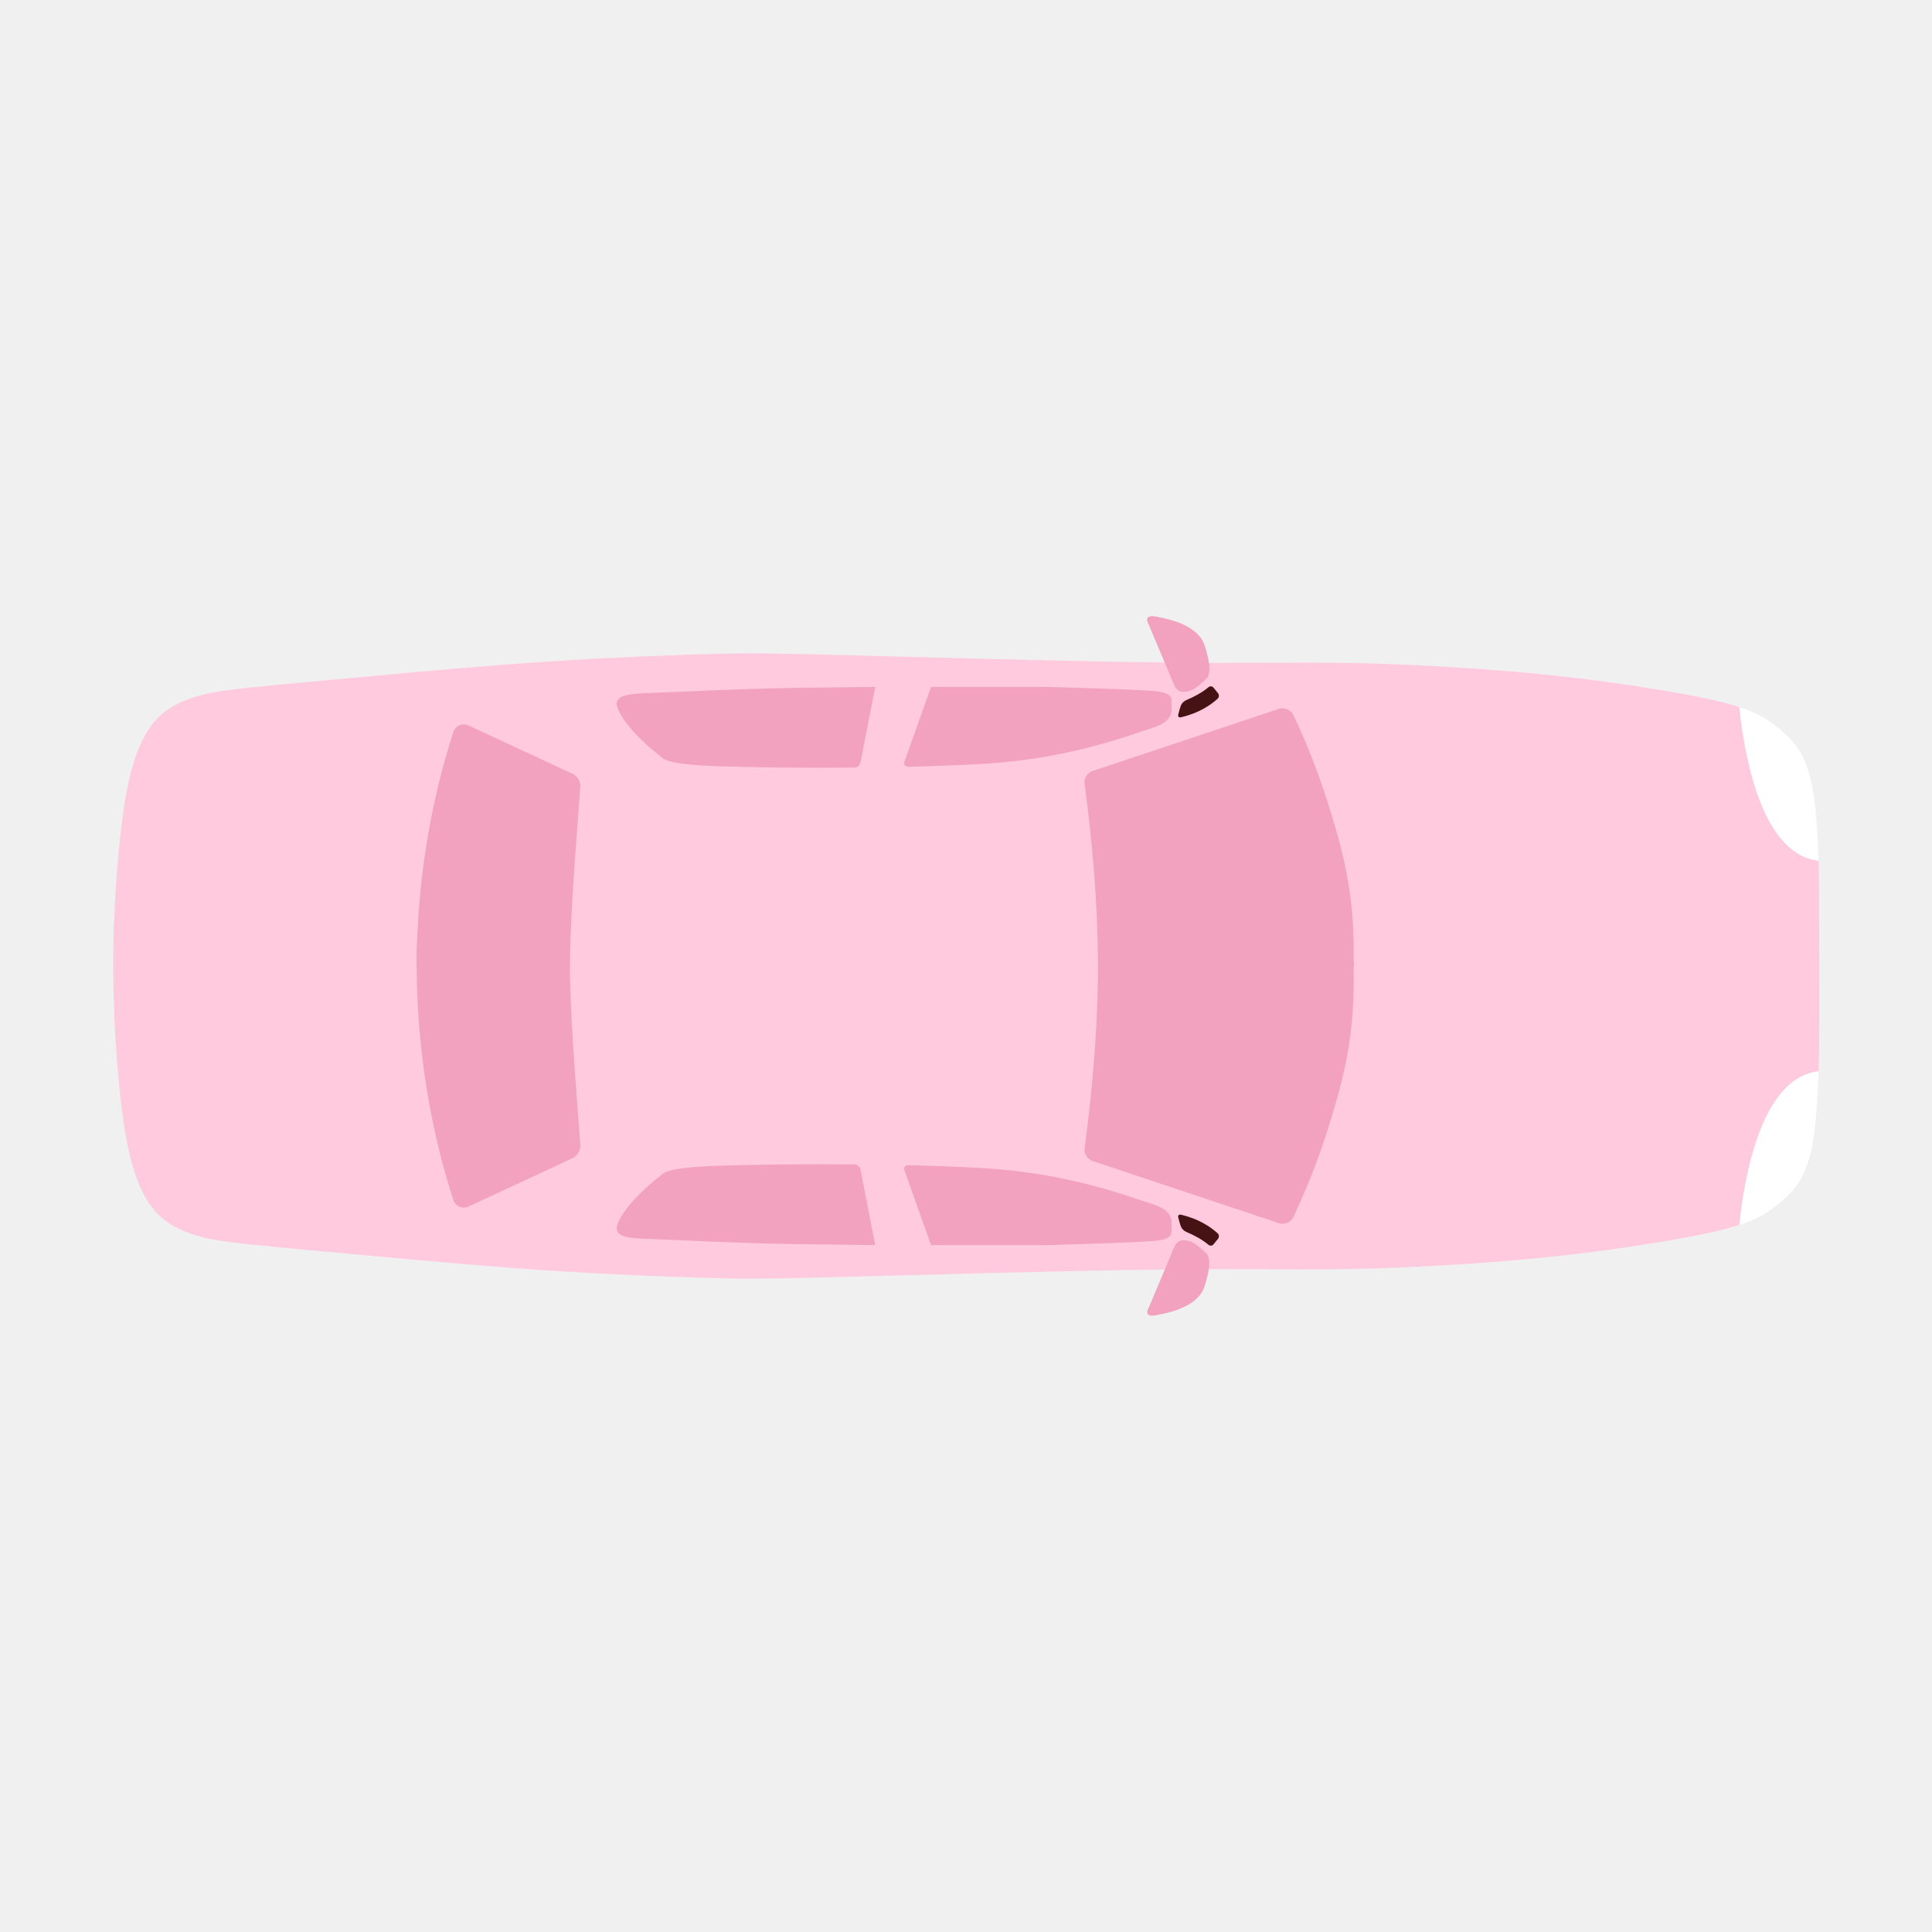
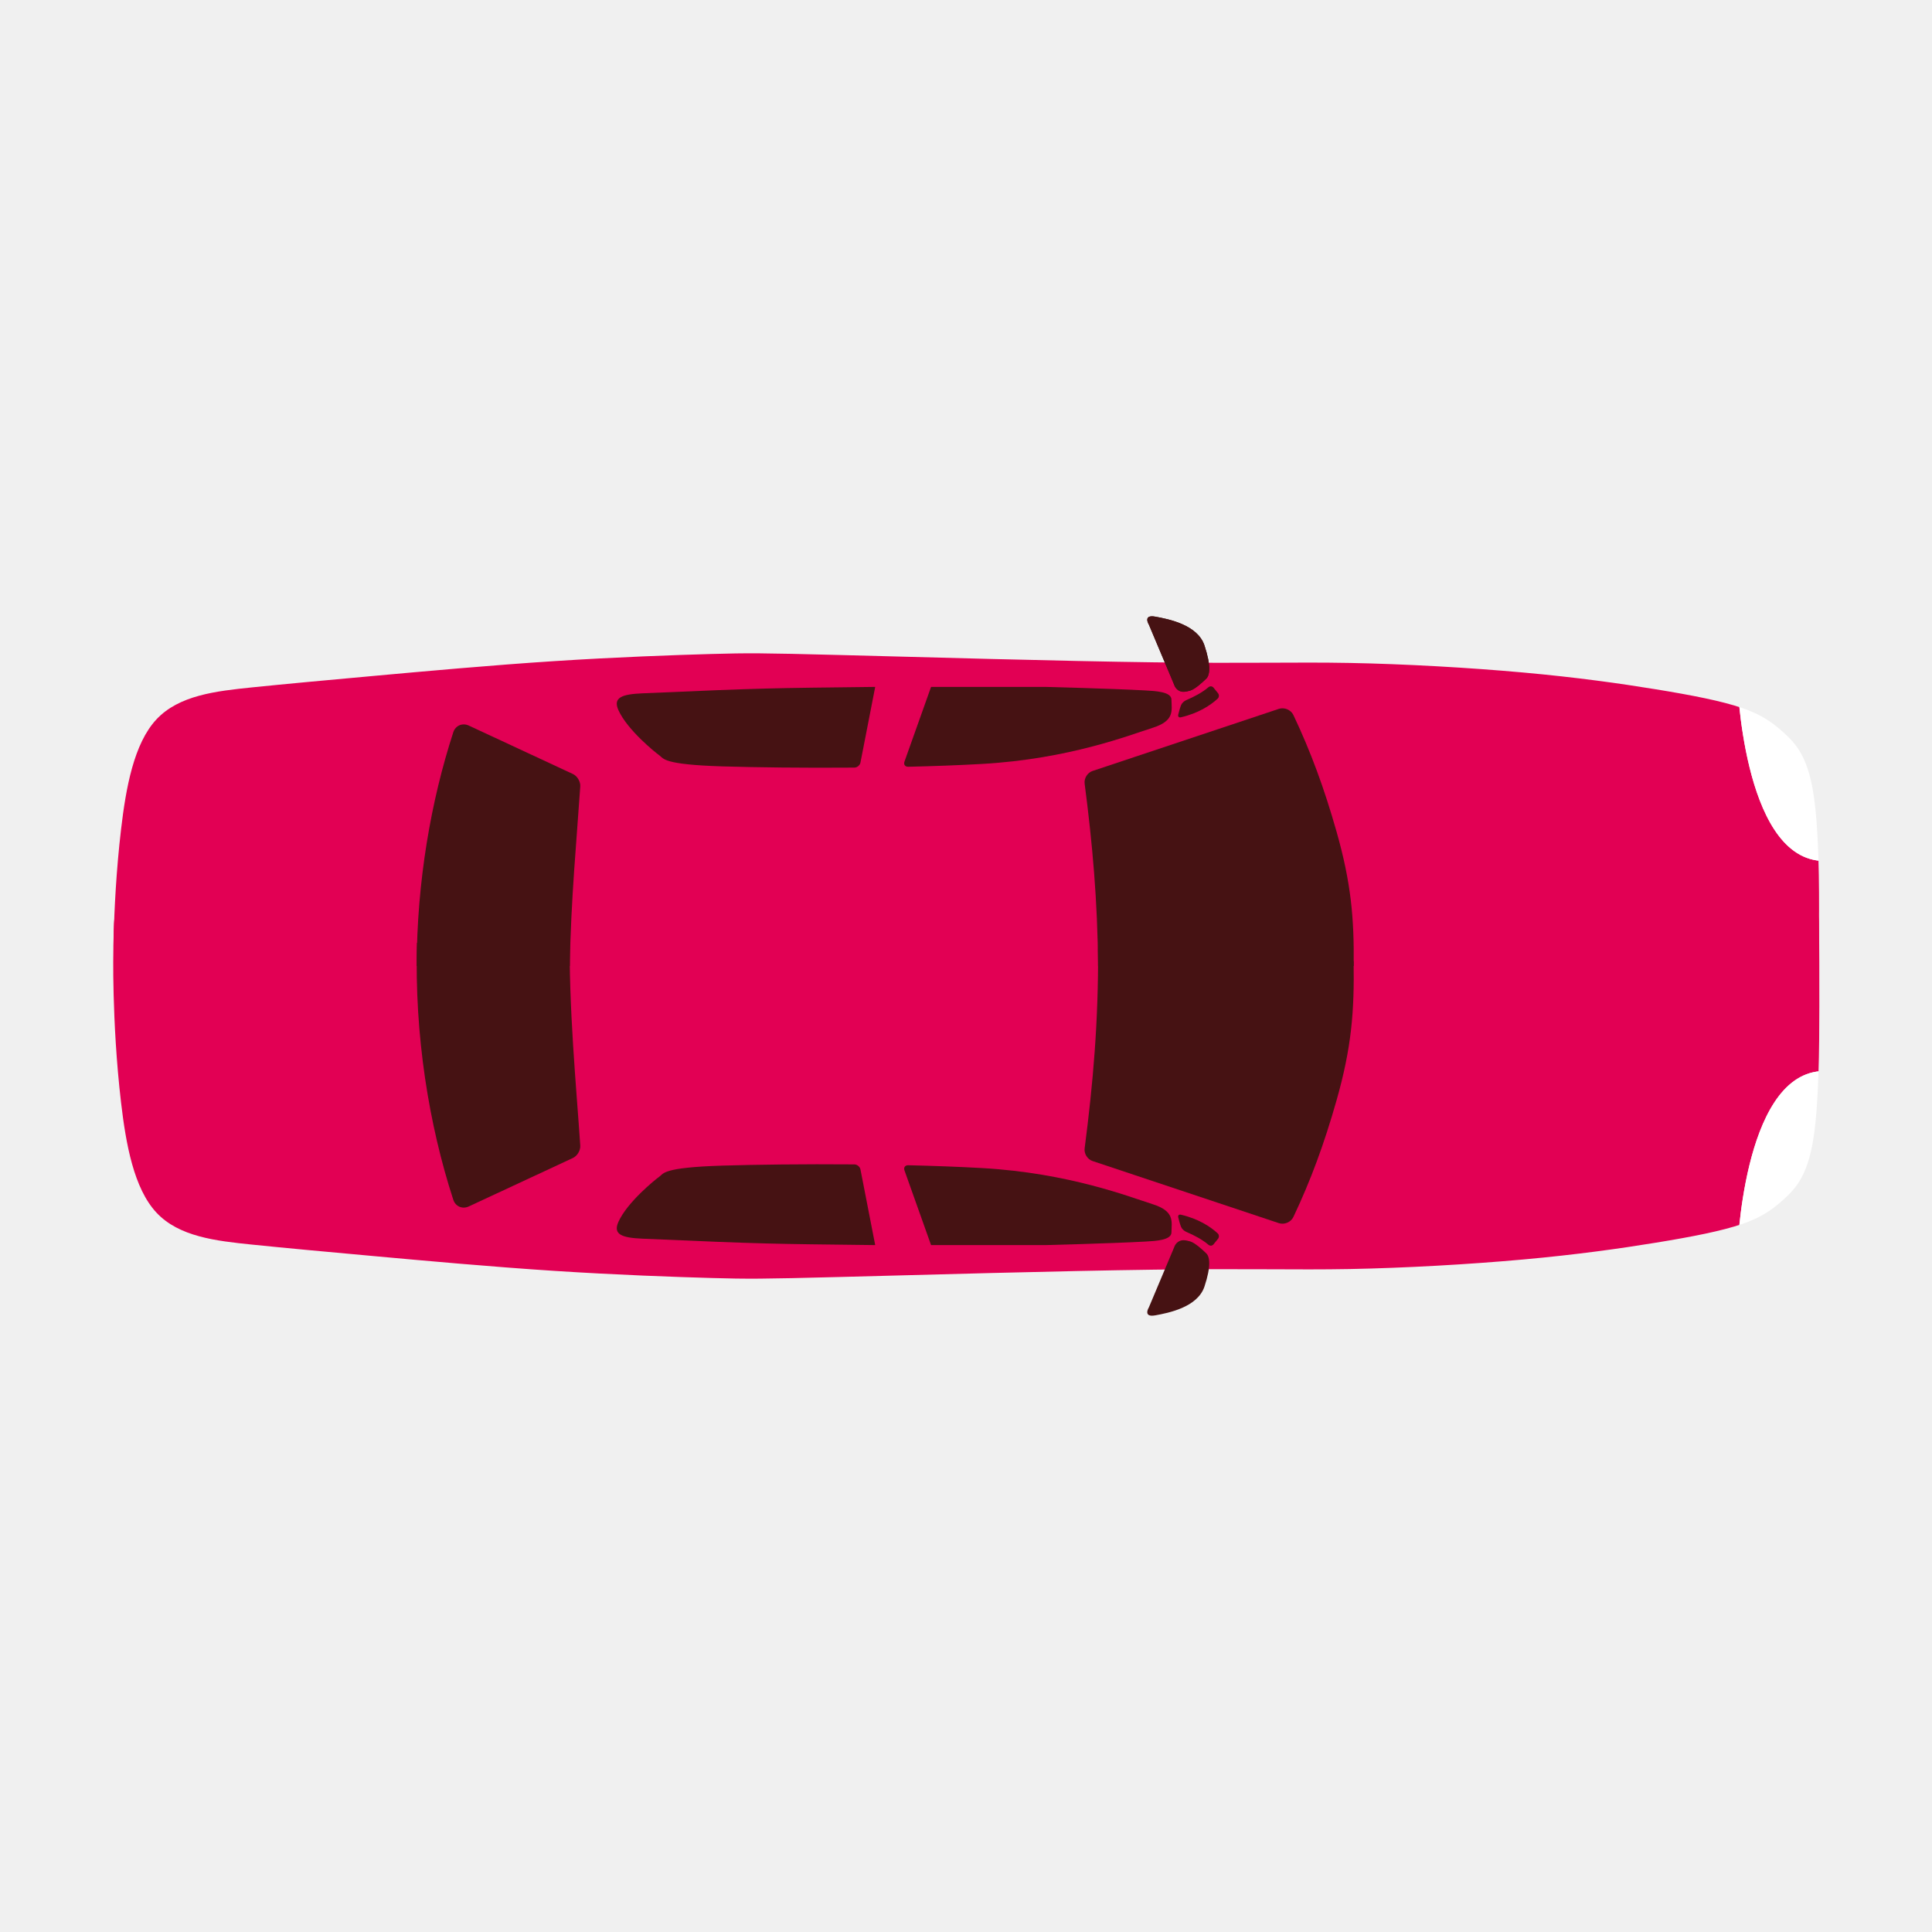
<svg xmlns="http://www.w3.org/2000/svg" width="512" height="512" viewBox="0 0 512 512" version="1.1" id="svg1" xml:space="preserve">
  <defs id="defs1">
    <clipPath clipPathUnits="userSpaceOnUse" id="clipPath43">
      <path style="display:inline;opacity:1;fill:#461213;fill-opacity:1" d="m 460.375,332.25 c 0,0 1.375,-46.75 22,-48.375 20.625,-1.625 13,39.875 13,39.875 z m 0,-152.5 c 0,0 1.375,46.75 22,48.375 20.625,1.625 13,-39.875 13,-39.875 z" id="path44" />
    </clipPath>
    <clipPath clipPathUnits="userSpaceOnUse" id="clipPath46">
      <path style="opacity:1;fill:#461213;fill-opacity:1" d="m 460.375,332.25 c 0,0 1.375,-46.75 22,-48.375 20.625,-1.625 13,39.875 13,39.875 z m 0,-152.5 c 0,0 1.375,46.75 22,48.375 20.625,1.625 13,-39.875 13,-39.875 z" id="path46" display="none" />
      <path id="lpe_path-effect46" style="opacity:1;fill:#461213;fill-opacity:1" class="powerclip" d="M 25.003,214.412 H 487.142 V 343.864 H 25.003 Z M 460.375,332.25 l 35,-8.5 c 0,0 7.625,-41.5 -13,-39.875 -20.625,1.625 -22,48.375 -22,48.375 z m 0,-152.5 c 0,0 1.375,46.75 22,48.375 20.625,1.625 13,-39.875 13,-39.875 z" />
    </clipPath>
  </defs>
  <g id="layer1" style="display:inline">
-     <g id="g1" style="fill:#ffcade;fill-opacity:1">
-       <path style="display:inline;opacity:1;fill:#ffcade;fill-opacity:1" d="m 482.139,267.044 c -0.013,10.278 -0.074,25.767 -1.648,35.183 -1.574,9.416 -4.662,12.759 -7.656,15.492 -2.994,2.733 -5.894,4.856 -11.233,6.68 -5.339,1.824 -13.116,3.348 -22.702,4.914 -9.587,1.566 -20.982,3.175 -35.24,4.465 -14.258,1.29 -31.379,2.262 -45.988,2.532 -14.609,0.27 -26.707,-0.162 -51.659,0.162 -24.952,0.324 -62.758,1.404 -83.497,1.944 -20.739,0.54 -24.412,0.54 -33.971,0.27 -9.559,-0.27 -25.006,-0.81 -41.641,-1.89 -16.635,-1.08 -34.457,-2.7 -47.959,-3.929 -13.502,-1.229 -22.684,-2.066 -32.189,-3.038 -9.505,-0.972 -19.335,-2.079 -25.303,-8.479 -5.968,-6.4 -8.074,-18.093 -9.37,-29.138 -1.296,-11.045 -1.782,-21.441 -1.971,-28.638 -0.189,-7.197 -0.081,-11.193 -0.022,-14.49 0.059,-3.297 0.069,-5.894 0.555,-6.786 0.486,-0.891 1.448,-0.076 5.926,-1.397 4.478,-1.321 12.471,-4.777 23.165,-7.586 10.694,-2.808 24.088,-4.969 32.513,-6.481 8.425,-1.512 11.882,-2.376 23.332,-3.024 11.45,-0.648 30.893,-1.08 53.036,-2.268 22.143,-1.188 46.987,-3.132 85.009,-1.512 38.022,1.62 89.222,6.805 121.519,10.262 32.297,3.457 45.691,5.185 60.342,5.113 14.651,-0.071 30.558,-1.943 38.534,-0.372 7.976,1.571 8.02,6.584 8.06,11.625 0.04,5.04 0.074,10.107 0.061,20.385 z" id="path27" clip-path="url(#clipPath46)" />
-       <path clip-path="url(#clipPath46)" id="path47" d="m 30.173,256.331 c 0.029,2.051 -0.144,4.194 -0.064,7.243 0.189,7.197 0.674,17.594 1.971,28.639 1.296,11.045 3.403,22.737 9.371,29.137 5.968,6.4 15.797,7.508 25.303,8.48 9.505,0.972 18.687,1.808 32.189,3.037 13.502,1.229 31.324,2.85 47.959,3.93 16.635,1.08 32.081,1.621 41.641,1.891 9.559,0.27 13.233,0.269 33.973,-0.271 20.739,-0.54 58.544,-1.619 83.496,-1.943 24.952,-0.324 37.049,0.108 51.658,-0.162 14.609,-0.27 31.73,-1.243 45.988,-2.533 14.258,-1.29 25.656,-2.899 35.242,-4.465 9.587,-1.566 17.362,-3.09 22.701,-4.914 5.339,-1.824 8.238,-3.946 11.232,-6.68 2.994,-2.733 6.082,-6.076 7.656,-15.492 1.574,-9.416 1.637,-24.905 1.566,-35.162 -0.031,-4.574 -0.09,-8.107 -0.162,-11.064 z" style="display:inline;opacity:1;fill:#ffcade;fill-opacity:1" transform="matrix(1,0,0,-1,0,512)" />
+     <g id="g1" style="fill:#e20054;fill-opacity:1">
+       <path style="display:inline;opacity:1;fill:#e20054;fill-opacity:1" d="m 482.139,267.044 c -0.013,10.278 -0.074,25.767 -1.648,35.183 -1.574,9.416 -4.662,12.759 -7.656,15.492 -2.994,2.733 -5.894,4.856 -11.233,6.68 -5.339,1.824 -13.116,3.348 -22.702,4.914 -9.587,1.566 -20.982,3.175 -35.24,4.465 -14.258,1.29 -31.379,2.262 -45.988,2.532 -14.609,0.27 -26.707,-0.162 -51.659,0.162 -24.952,0.324 -62.758,1.404 -83.497,1.944 -20.739,0.54 -24.412,0.54 -33.971,0.27 -9.559,-0.27 -25.006,-0.81 -41.641,-1.89 -16.635,-1.08 -34.457,-2.7 -47.959,-3.929 -13.502,-1.229 -22.684,-2.066 -32.189,-3.038 -9.505,-0.972 -19.335,-2.079 -25.303,-8.479 -5.968,-6.4 -8.074,-18.093 -9.37,-29.138 -1.296,-11.045 -1.782,-21.441 -1.971,-28.638 -0.189,-7.197 -0.081,-11.193 -0.022,-14.49 0.059,-3.297 0.069,-5.894 0.555,-6.786 0.486,-0.891 1.448,-0.076 5.926,-1.397 4.478,-1.321 12.471,-4.777 23.165,-7.586 10.694,-2.808 24.088,-4.969 32.513,-6.481 8.425,-1.512 11.882,-2.376 23.332,-3.024 11.45,-0.648 30.893,-1.08 53.036,-2.268 22.143,-1.188 46.987,-3.132 85.009,-1.512 38.022,1.62 89.222,6.805 121.519,10.262 32.297,3.457 45.691,5.185 60.342,5.113 14.651,-0.071 30.558,-1.943 38.534,-0.372 7.976,1.571 8.02,6.584 8.06,11.625 0.04,5.04 0.074,10.107 0.061,20.385 z" id="path27" clip-path="url(#clipPath46)" />
+       <path clip-path="url(#clipPath46)" id="path47" d="m 30.173,256.331 c 0.029,2.051 -0.144,4.194 -0.064,7.243 0.189,7.197 0.674,17.594 1.971,28.639 1.296,11.045 3.403,22.737 9.371,29.137 5.968,6.4 15.797,7.508 25.303,8.48 9.505,0.972 18.687,1.808 32.189,3.037 13.502,1.229 31.324,2.85 47.959,3.93 16.635,1.08 32.081,1.621 41.641,1.891 9.559,0.27 13.233,0.269 33.973,-0.271 20.739,-0.54 58.544,-1.619 83.496,-1.943 24.952,-0.324 37.049,0.108 51.658,-0.162 14.609,-0.27 31.73,-1.243 45.988,-2.533 14.258,-1.29 25.656,-2.899 35.242,-4.465 9.587,-1.566 17.362,-3.09 22.701,-4.914 5.339,-1.824 8.238,-3.946 11.232,-6.68 2.994,-2.733 6.082,-6.076 7.656,-15.492 1.574,-9.416 1.637,-24.905 1.566,-35.162 -0.031,-4.574 -0.09,-8.107 -0.162,-11.064 z" style="display:inline;opacity:1;fill:#e20054;fill-opacity:1" transform="matrix(1,0,0,-1,0,512)" />
    </g>
    <g id="g8">
      <path style="display:inline;opacity:1;fill:#ffffff;fill-opacity:1" d="m 482.056,267.065 c 0.07,10.257 0.009,25.746 -1.565,35.162 -1.574,9.416 -4.662,12.759 -7.656,15.492 -2.994,2.733 -5.894,4.856 -11.233,6.68 -5.339,1.824 -13.116,3.348 -22.702,4.914 -9.587,1.566 -20.982,3.175 -35.24,4.465 -14.258,1.29 -31.379,2.262 -45.988,2.532 -14.609,0.27 -26.707,-0.162 -51.659,0.162 -24.952,0.324 -62.758,1.404 -83.497,1.944 -20.739,0.54 -24.412,0.54 -33.971,0.27 -9.559,-0.27 -25.006,-0.81 -41.641,-1.89 -16.635,-1.08 -34.457,-2.7 -47.959,-3.929 -13.502,-1.229 -22.684,-2.066 -32.189,-3.038 -9.505,-0.972 -19.335,-2.079 -25.303,-8.479 -5.968,-6.4 -8.074,-18.093 -9.37,-29.138 -1.296,-11.045 -1.782,-21.441 -1.971,-28.638 -0.189,-7.197 -0.081,-11.193 -0.405,-13.975 -0.324,-2.781 -1.08,-4.348 -0.594,-5.239 0.486,-0.891 2.214,-1.107 7.075,-2.943 4.861,-1.836 12.854,-5.293 23.548,-8.101 10.694,-2.808 24.088,-4.969 32.513,-6.481 8.425,-1.512 11.882,-2.376 23.332,-3.024 11.45,-0.648 30.893,-1.08 53.036,-2.268 22.143,-1.188 46.987,-3.132 85.009,-1.512 38.022,1.62 89.222,6.805 121.519,10.262 32.297,3.457 45.691,5.185 60.18,5.128 14.489,-0.057 30.072,-1.898 37.964,-0.307 7.892,1.592 8.094,6.617 8.296,11.643 0.202,5.026 0.403,10.051 0.474,20.308 z" id="path41" clip-path="url(#clipPath43)" />
      <path clip-path="url(#clipPath43)" id="path48" d="m 29.975,256 c 0.029,2.051 0.055,4.525 0.135,7.574 0.189,7.197 0.674,17.594 1.971,28.639 1.296,11.045 3.403,22.737 9.371,29.137 5.968,6.4 15.797,7.508 25.303,8.48 9.505,0.972 18.687,1.808 32.189,3.037 13.502,1.229 31.324,2.85 47.959,3.93 16.635,1.08 32.081,1.621 41.641,1.891 9.559,0.27 13.233,0.269 33.973,-0.271 20.739,-0.54 58.544,-1.619 83.496,-1.943 24.952,-0.324 37.049,0.108 51.658,-0.162 14.609,-0.27 31.73,-1.243 45.988,-2.533 14.258,-1.29 25.656,-2.899 35.242,-4.465 9.587,-1.566 17.362,-3.09 22.701,-4.914 5.339,-1.824 8.238,-3.946 11.232,-6.68 2.994,-2.733 6.082,-6.076 7.656,-15.492 1.574,-9.416 1.637,-24.905 1.566,-35.162 -0.031,-4.574 -0.09,-8.107 -0.162,-11.064 z" style="display:inline;opacity:1;fill:#ffffff;fill-opacity:1" transform="matrix(1,0,0,-1,0,512)" />
    </g>
-     <g id="g7" style="fill:#f2a1bf;fill-opacity:1">
-       <path style="display:inline;opacity:1;fill:#f2a1bf;fill-opacity:1" d="m 151.008,246.603 c -0.371,20.095 1.75,41.688 2.768,56.988 0.085,1.277 -0.793,2.751 -1.954,3.291 l -27.597,12.842 c -1.673,0.779 -3.522,-0.003 -4.092,-1.758 -6.463,-19.884 -10.315,-43.496 -9.631,-68.123 z" id="path30" />
-       <path id="path49" d="m 110.424,256 c 0.056,22.394 3.786,43.746 9.709,61.967 0.571,1.755 2.419,2.536 4.092,1.758 l 27.598,-12.842 c 1.161,-0.54 2.038,-2.014 1.953,-3.291 C 152.915,290.657 151.265,273.223 151,256 Z" style="display:inline;opacity:1;fill:#f2a1bf;fill-opacity:1" transform="matrix(1,0,0,-1,0,512)" />
+     <g id="g7">
+       <path style="display:inline;opacity:1;fill:#461213;fill-opacity:1" d="m 151.008,246.603 c -0.371,20.095 1.75,41.688 2.768,56.988 0.085,1.277 -0.793,2.751 -1.954,3.291 l -27.597,12.842 c -1.673,0.779 -3.522,-0.003 -4.092,-1.758 -6.463,-19.884 -10.315,-43.496 -9.631,-68.123 z" id="path30" />
+       <path id="path49" d="m 110.424,256 c 0.056,22.394 3.786,43.746 9.709,61.967 0.571,1.755 2.419,2.536 4.092,1.758 l 27.598,-12.842 c 1.161,-0.54 2.038,-2.014 1.953,-3.291 C 152.915,290.657 151.265,273.223 151,256 Z" style="display:inline;opacity:1;fill:#461213;fill-opacity:1" transform="matrix(1,0,0,-1,0,512)" />
    </g>
-     <g id="g6" style="fill:#f2a1bf;fill-opacity:1">
-       <path style="opacity:1;fill:#f2a1bf;fill-opacity:1" d="m 289.53,307.683 49.367,16.456 c 1.465,0.488 3.207,-0.238 3.868,-1.634 4.619,-9.749 8.167,-19.401 11.422,-30.859 4,-14.079 4.747,-23.597 4.537,-36.942 l -67.727,-3.241 c 0.121,19.238 -1.319,35.625 -3.556,52.882 -0.181,1.398 0.751,2.892 2.089,3.337 z" id="path31" />
-       <path id="path50" d="m 290.996,256 c -0.113,17.313 -1.496,32.46 -3.555,48.346 -0.181,1.398 0.751,2.892 2.088,3.338 l 49.367,16.455 c 1.465,0.488 3.208,-0.237 3.869,-1.633 4.619,-9.749 8.166,-19.401 11.422,-30.859 3.87,-13.619 4.695,-22.971 4.555,-35.646 z" style="display:inline;opacity:1;fill:#f2a1bf;fill-opacity:1" transform="matrix(1,0,0,-1,0,512)" />
+     <g id="g6">
+       <path style="opacity:1;fill:#461213;fill-opacity:1" d="m 289.53,307.683 49.367,16.456 c 1.465,0.488 3.207,-0.238 3.868,-1.634 4.619,-9.749 8.167,-19.401 11.422,-30.859 4,-14.079 4.747,-23.597 4.537,-36.942 l -67.727,-3.241 c 0.121,19.238 -1.319,35.625 -3.556,52.882 -0.181,1.398 0.751,2.892 2.089,3.337 z" id="path31" />
+       <path id="path50" d="m 290.996,256 c -0.113,17.313 -1.496,32.46 -3.555,48.346 -0.181,1.398 0.751,2.892 2.088,3.338 l 49.367,16.455 c 1.465,0.488 3.208,-0.237 3.869,-1.633 4.619,-9.749 8.166,-19.401 11.422,-30.859 3.87,-13.619 4.695,-22.971 4.555,-35.646 z" style="display:inline;opacity:1;fill:#461213;fill-opacity:1" transform="matrix(1,0,0,-1,0,512)" />
    </g>
-     <g id="g5" style="fill:#f2a1bf;fill-opacity:1">
-       <path style="opacity:1;fill:#f2a1bf;fill-opacity:1" d="m 226.416,308.578 c -13.569,-0.11 -26.34,0.058 -34.983,0.323 -15.878,0.486 -15.555,2.108 -16.689,2.918 -1.134,0.81 -8.49,6.73 -10.855,11.988 -1.519,3.375 0.975,4.221 6.4,4.457 33.333,1.449 33.28,1.355 61.369,1.695 h 0.279 l -3.904,-20.037 c -0.143,-0.736 -0.867,-1.338 -1.617,-1.344 z" id="path33" />
-       <path id="path51" d="m 226.416,308.578 c -13.569,-0.11 -26.34,0.058 -34.983,0.323 -15.878,0.486 -15.555,2.108 -16.689,2.918 -1.134,0.81 -8.49,6.73 -10.855,11.988 -1.519,3.375 0.975,4.221 6.4,4.457 33.333,1.449 33.28,1.355 61.369,1.695 h 0.279 l -3.904,-20.037 c -0.143,-0.736 -0.867,-1.338 -1.617,-1.344 z" style="display:inline;opacity:1;fill:#f2a1bf;fill-opacity:1" transform="matrix(1,0,0,-1,0,512)" />
+     <g id="g5">
+       <path style="opacity:1;fill:#461213;fill-opacity:1" d="m 226.416,308.578 c -13.569,-0.11 -26.34,0.058 -34.983,0.323 -15.878,0.486 -15.555,2.108 -16.689,2.918 -1.134,0.81 -8.49,6.73 -10.855,11.988 -1.519,3.375 0.975,4.221 6.4,4.457 33.333,1.449 33.28,1.355 61.369,1.695 h 0.279 l -3.904,-20.037 c -0.143,-0.736 -0.867,-1.338 -1.617,-1.344 z" id="path33" />
+       <path id="path51" d="m 226.416,308.578 c -13.569,-0.11 -26.34,0.058 -34.983,0.323 -15.878,0.486 -15.555,2.108 -16.689,2.918 -1.134,0.81 -8.49,6.73 -10.855,11.988 -1.519,3.375 0.975,4.221 6.4,4.457 33.333,1.449 33.28,1.355 61.369,1.695 h 0.279 l -3.904,-20.037 c -0.143,-0.736 -0.867,-1.338 -1.617,-1.344 z" style="display:inline;opacity:1;fill:#461213;fill-opacity:1" transform="matrix(1,0,0,-1,0,512)" />
    </g>
    <g id="g4">
      <path style="display:inline;opacity:1;fill:#461213;fill-opacity:1" d="m 312.252,322.647 c 0.225,0.847 0.421,1.694 0.764,2.541 0.204,0.503 0.832,1.05 1.332,1.263 2.251,0.956 4.28,2.055 5.895,3.42 0.415,0.351 1.006,0.319 1.348,-0.103 l 1.19,-1.468 c 0.342,-0.422 0.316,-1.084 -0.085,-1.452 -1.957,-1.799 -5.132,-3.875 -9.755,-4.942 -0.53,-0.122 -0.83,0.217 -0.69,0.742 z" id="path34" />
      <path id="path52" d="m 312.252,322.647 c 0.225,0.847 0.421,1.694 0.764,2.541 0.204,0.503 0.832,1.05 1.332,1.263 2.251,0.956 4.28,2.055 5.895,3.42 0.415,0.351 1.006,0.319 1.348,-0.103 l 1.19,-1.468 c 0.342,-0.422 0.316,-1.084 -0.085,-1.452 -1.957,-1.799 -5.132,-3.875 -9.755,-4.942 -0.53,-0.122 -0.83,0.217 -0.69,0.742 z" style="display:inline;opacity:1;fill:#461213;fill-opacity:1" transform="matrix(1,0,0,-1,0,512)" />
    </g>
-     <g id="g3" style="fill:#f2a1bf;fill-opacity:1">
-       <path style="display:inline;opacity:1;fill:#f2a1bf;fill-opacity:1" d="m 311.17,330.532 -6.702,15.925 c 0,0 -1.719,2.75 1.719,2.12 3.437,-0.63 11.17,-2.12 13.004,-7.619 1.833,-5.499 1.375,-7.905 0.516,-8.765 -0.859,-0.859 -3.036,-2.864 -4.296,-3.208 -1.26,-0.344 -2.177,-0.516 -3.093,0.057 -0.917,0.573 -1.146,1.489 -1.146,1.489 z m 0,-149.064 -6.702,-15.925 c 0,0 -1.719,-2.75 1.719,-2.12 3.437,0.63 11.17,2.12 13.004,7.619 1.833,5.499 1.375,7.905 0.516,8.765 -0.859,0.859 -3.036,2.864 -4.296,3.208 -1.26,0.344 -2.177,0.516 -3.093,-0.057 -0.917,-0.573 -1.146,-1.489 -1.146,-1.489 z" id="path35" />
-       <path id="path53" d="m 311.17,330.532 -6.702,15.925 c 0,0 -1.719,2.75 1.719,2.12 3.437,-0.63 11.17,-2.12 13.004,-7.619 1.833,-5.499 1.375,-7.905 0.516,-8.765 -0.859,-0.859 -3.036,-2.864 -4.296,-3.208 -1.26,-0.344 -2.177,-0.516 -3.093,0.057 -0.917,0.573 -1.146,1.489 -1.146,1.489 z" style="display:inline;opacity:1;fill:#f2a1bf;fill-opacity:1" transform="matrix(1,0,0,-1,0,512)" />
+     <g id="g3">
+       <path style="display:inline;opacity:1;fill:#461213;fill-opacity:1" d="m 311.17,330.532 -6.702,15.925 c 0,0 -1.719,2.75 1.719,2.12 3.437,-0.63 11.17,-2.12 13.004,-7.619 1.833,-5.499 1.375,-7.905 0.516,-8.765 -0.859,-0.859 -3.036,-2.864 -4.296,-3.208 -1.26,-0.344 -2.177,-0.516 -3.093,0.057 -0.917,0.573 -1.146,1.489 -1.146,1.489 z m 0,-149.064 -6.702,-15.925 c 0,0 -1.719,-2.75 1.719,-2.12 3.437,0.63 11.17,2.12 13.004,7.619 1.833,5.499 1.375,7.905 0.516,8.765 -0.859,0.859 -3.036,2.864 -4.296,3.208 -1.26,0.344 -2.177,0.516 -3.093,-0.057 -0.917,-0.573 -1.146,-1.489 -1.146,-1.489 z" id="path35" />
+       <path id="path53" d="m 311.17,330.532 -6.702,15.925 c 0,0 -1.719,2.75 1.719,2.12 3.437,-0.63 11.17,-2.12 13.004,-7.619 1.833,-5.499 1.375,-7.905 0.516,-8.765 -0.859,-0.859 -3.036,-2.864 -4.296,-3.208 -1.26,-0.344 -2.177,-0.516 -3.093,0.057 -0.917,0.573 -1.146,1.489 -1.146,1.489 z" style="display:inline;opacity:1;fill:#461213;fill-opacity:1" transform="matrix(1,0,0,-1,0,512)" />
    </g>
-     <g id="g2" style="fill:#f2a1bf;fill-opacity:1">
-       <path style="display:inline;opacity:1;fill:#f2a1bf;fill-opacity:1" d="m 239.695,310.171 7.045,19.787 h 3.709 26.809 c 0,0 16.947,-0.421 26.254,-0.93 2.728,-0.149 6.889,-0.361 6.93,-2.387 0.06,-3.006 0.89,-5.67 -5.023,-7.533 -5.914,-1.863 -22.116,-8.264 -45.205,-9.561 -6.161,-0.346 -12.801,-0.588 -19.528,-0.747 -0.823,-0.019 -1.266,0.595 -0.99,1.37 z" id="path36" />
-       <path id="path54" d="m 239.695,310.171 7.045,19.787 h 3.709 26.809 c 0,0 16.947,-0.421 26.254,-0.93 2.728,-0.149 6.889,-0.361 6.93,-2.387 0.06,-3.006 0.89,-5.67 -5.023,-7.533 -5.914,-1.863 -22.116,-8.264 -45.205,-9.561 -6.161,-0.346 -12.801,-0.588 -19.528,-0.747 -0.823,-0.019 -1.266,0.595 -0.99,1.37 z" style="display:inline;opacity:1;fill:#f2a1bf;fill-opacity:1" transform="matrix(1,0,0,-1,0,512)" />
+     <g id="g2">
+       <path style="display:inline;opacity:1;fill:#461213;fill-opacity:1" d="m 239.695,310.171 7.045,19.787 h 3.709 26.809 c 0,0 16.947,-0.421 26.254,-0.93 2.728,-0.149 6.889,-0.361 6.93,-2.387 0.06,-3.006 0.89,-5.67 -5.023,-7.533 -5.914,-1.863 -22.116,-8.264 -45.205,-9.561 -6.161,-0.346 -12.801,-0.588 -19.528,-0.747 -0.823,-0.019 -1.266,0.595 -0.99,1.37 z" id="path36" />
+       <path id="path54" d="m 239.695,310.171 7.045,19.787 h 3.709 26.809 c 0,0 16.947,-0.421 26.254,-0.93 2.728,-0.149 6.889,-0.361 6.93,-2.387 0.06,-3.006 0.89,-5.67 -5.023,-7.533 -5.914,-1.863 -22.116,-8.264 -45.205,-9.561 -6.161,-0.346 -12.801,-0.588 -19.528,-0.747 -0.823,-0.019 -1.266,0.595 -0.99,1.37 z" style="display:inline;opacity:1;fill:#461213;fill-opacity:1" transform="matrix(1,0,0,-1,0,512)" />
    </g>
-     <g id="g54" style="display:inline" transform="matrix(1,0,0,-1,0,512)" />
  </g>
</svg>
